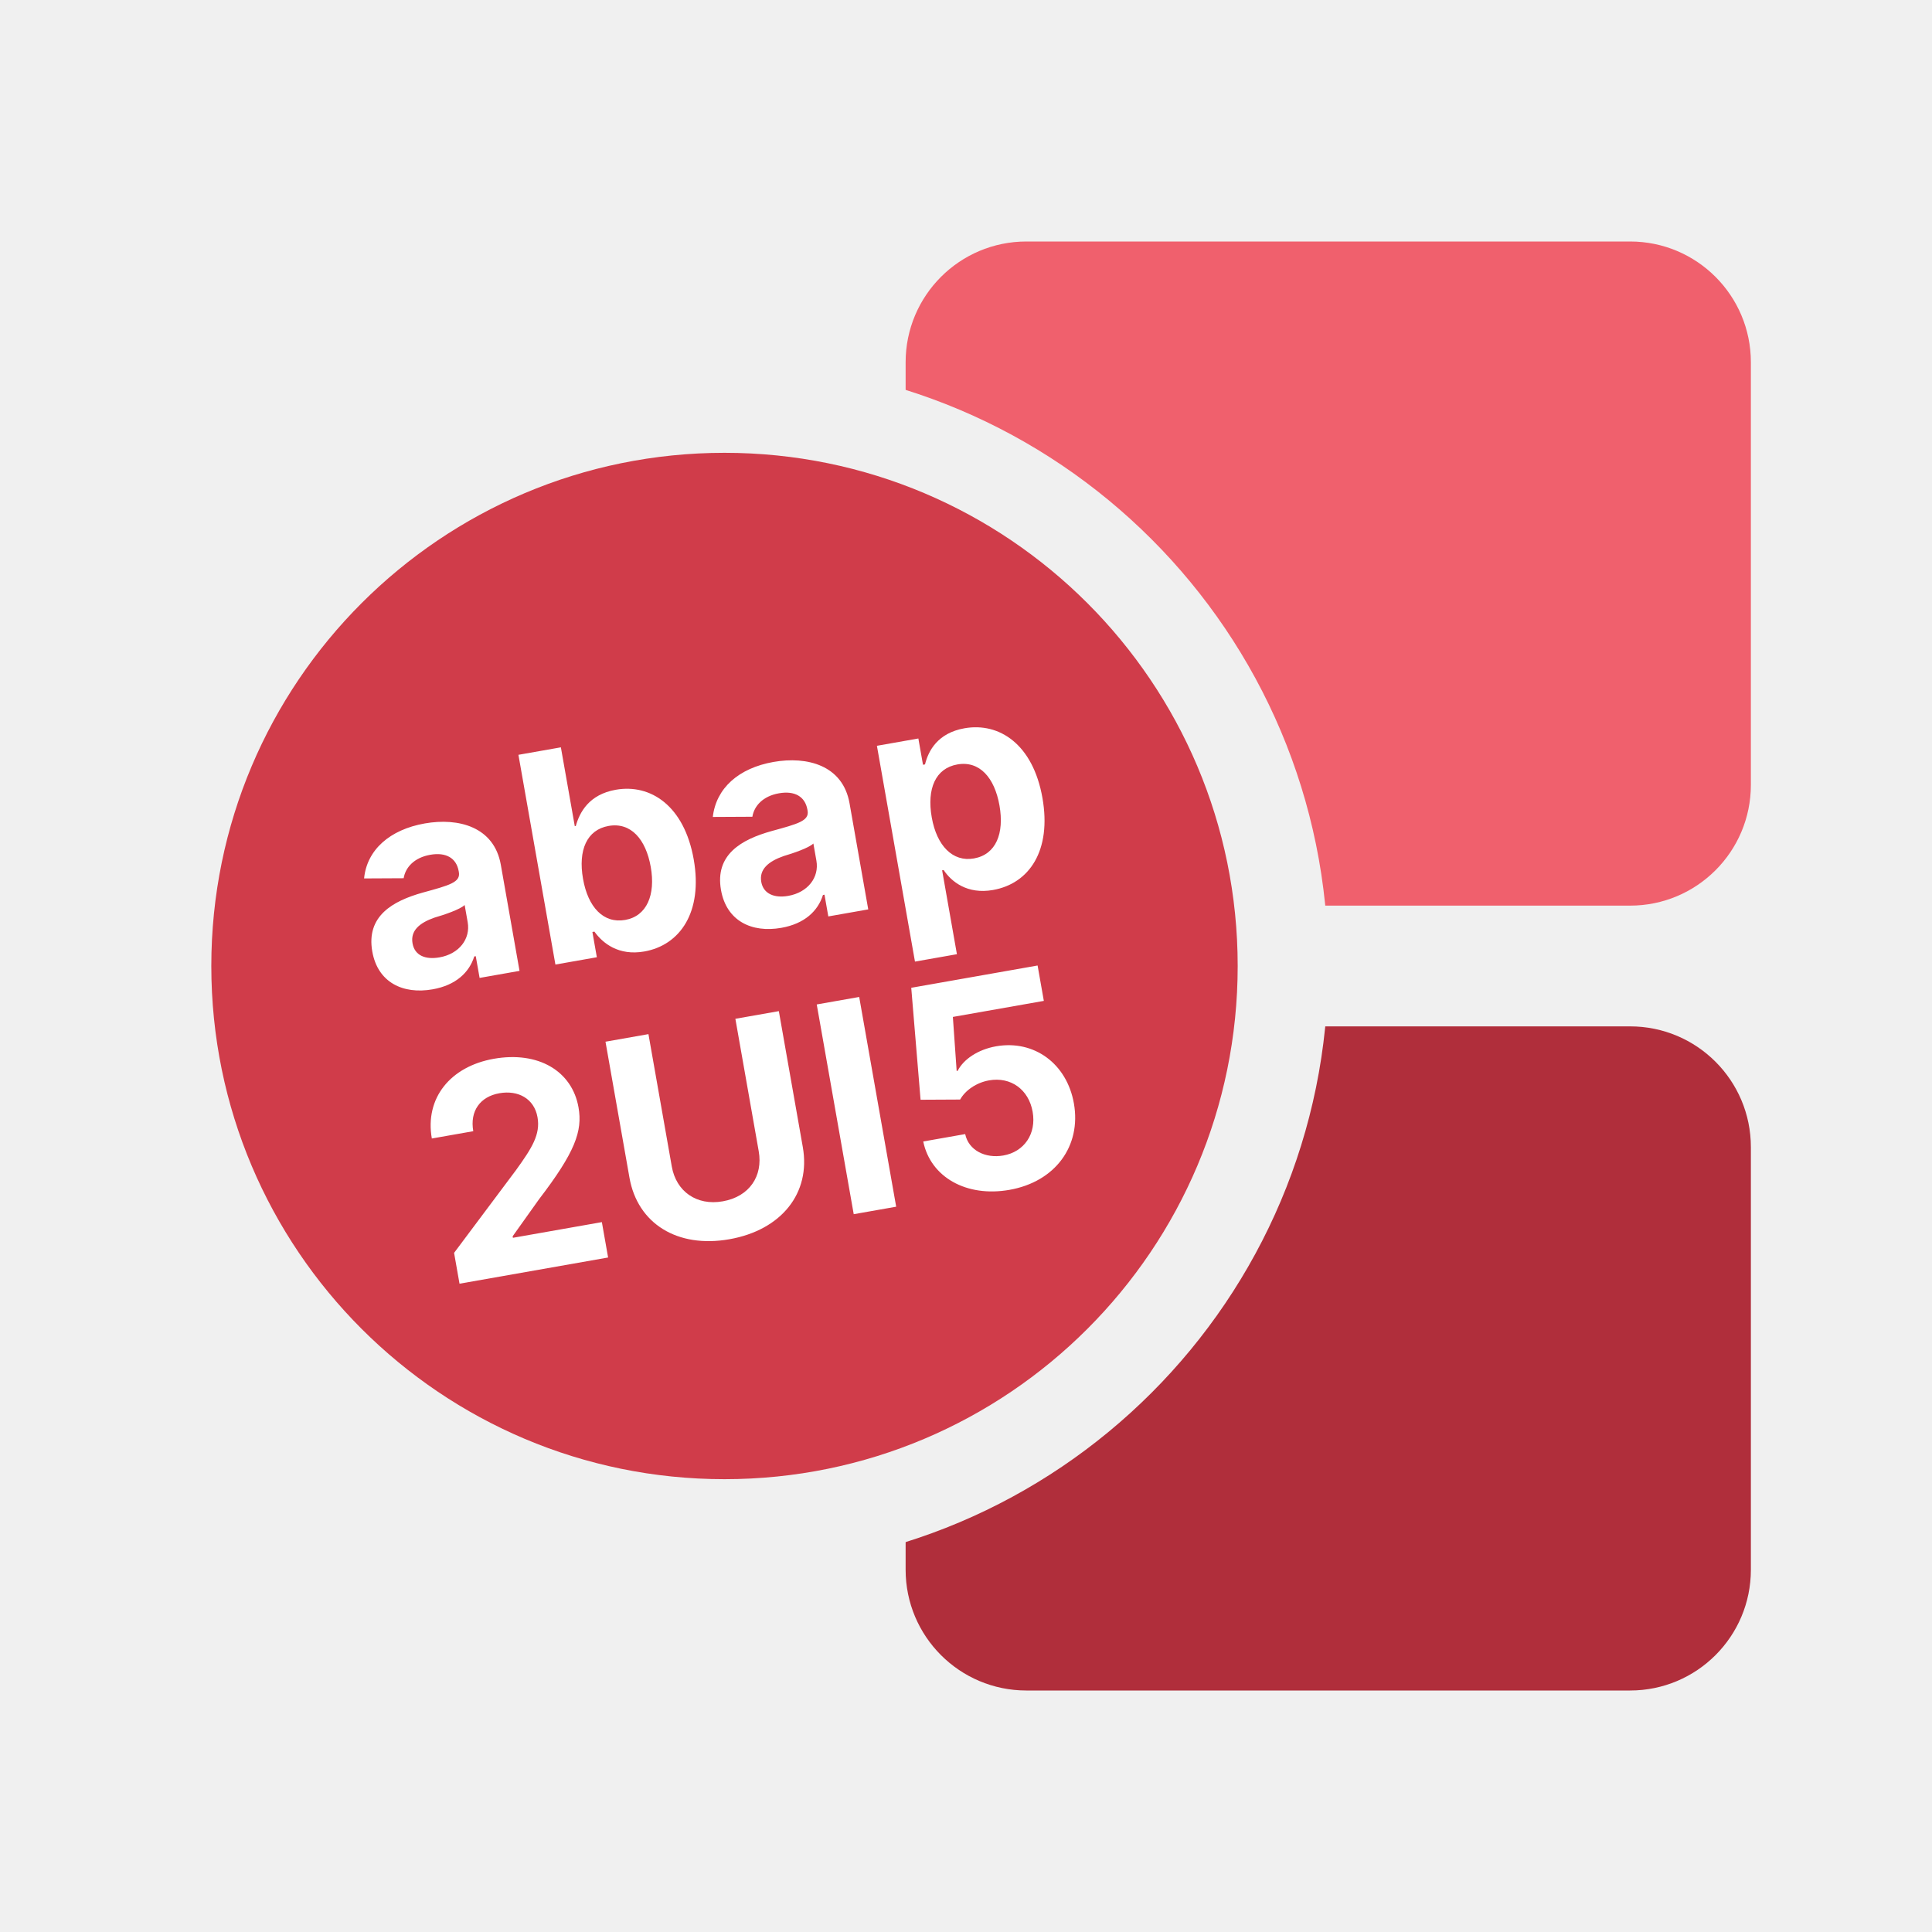
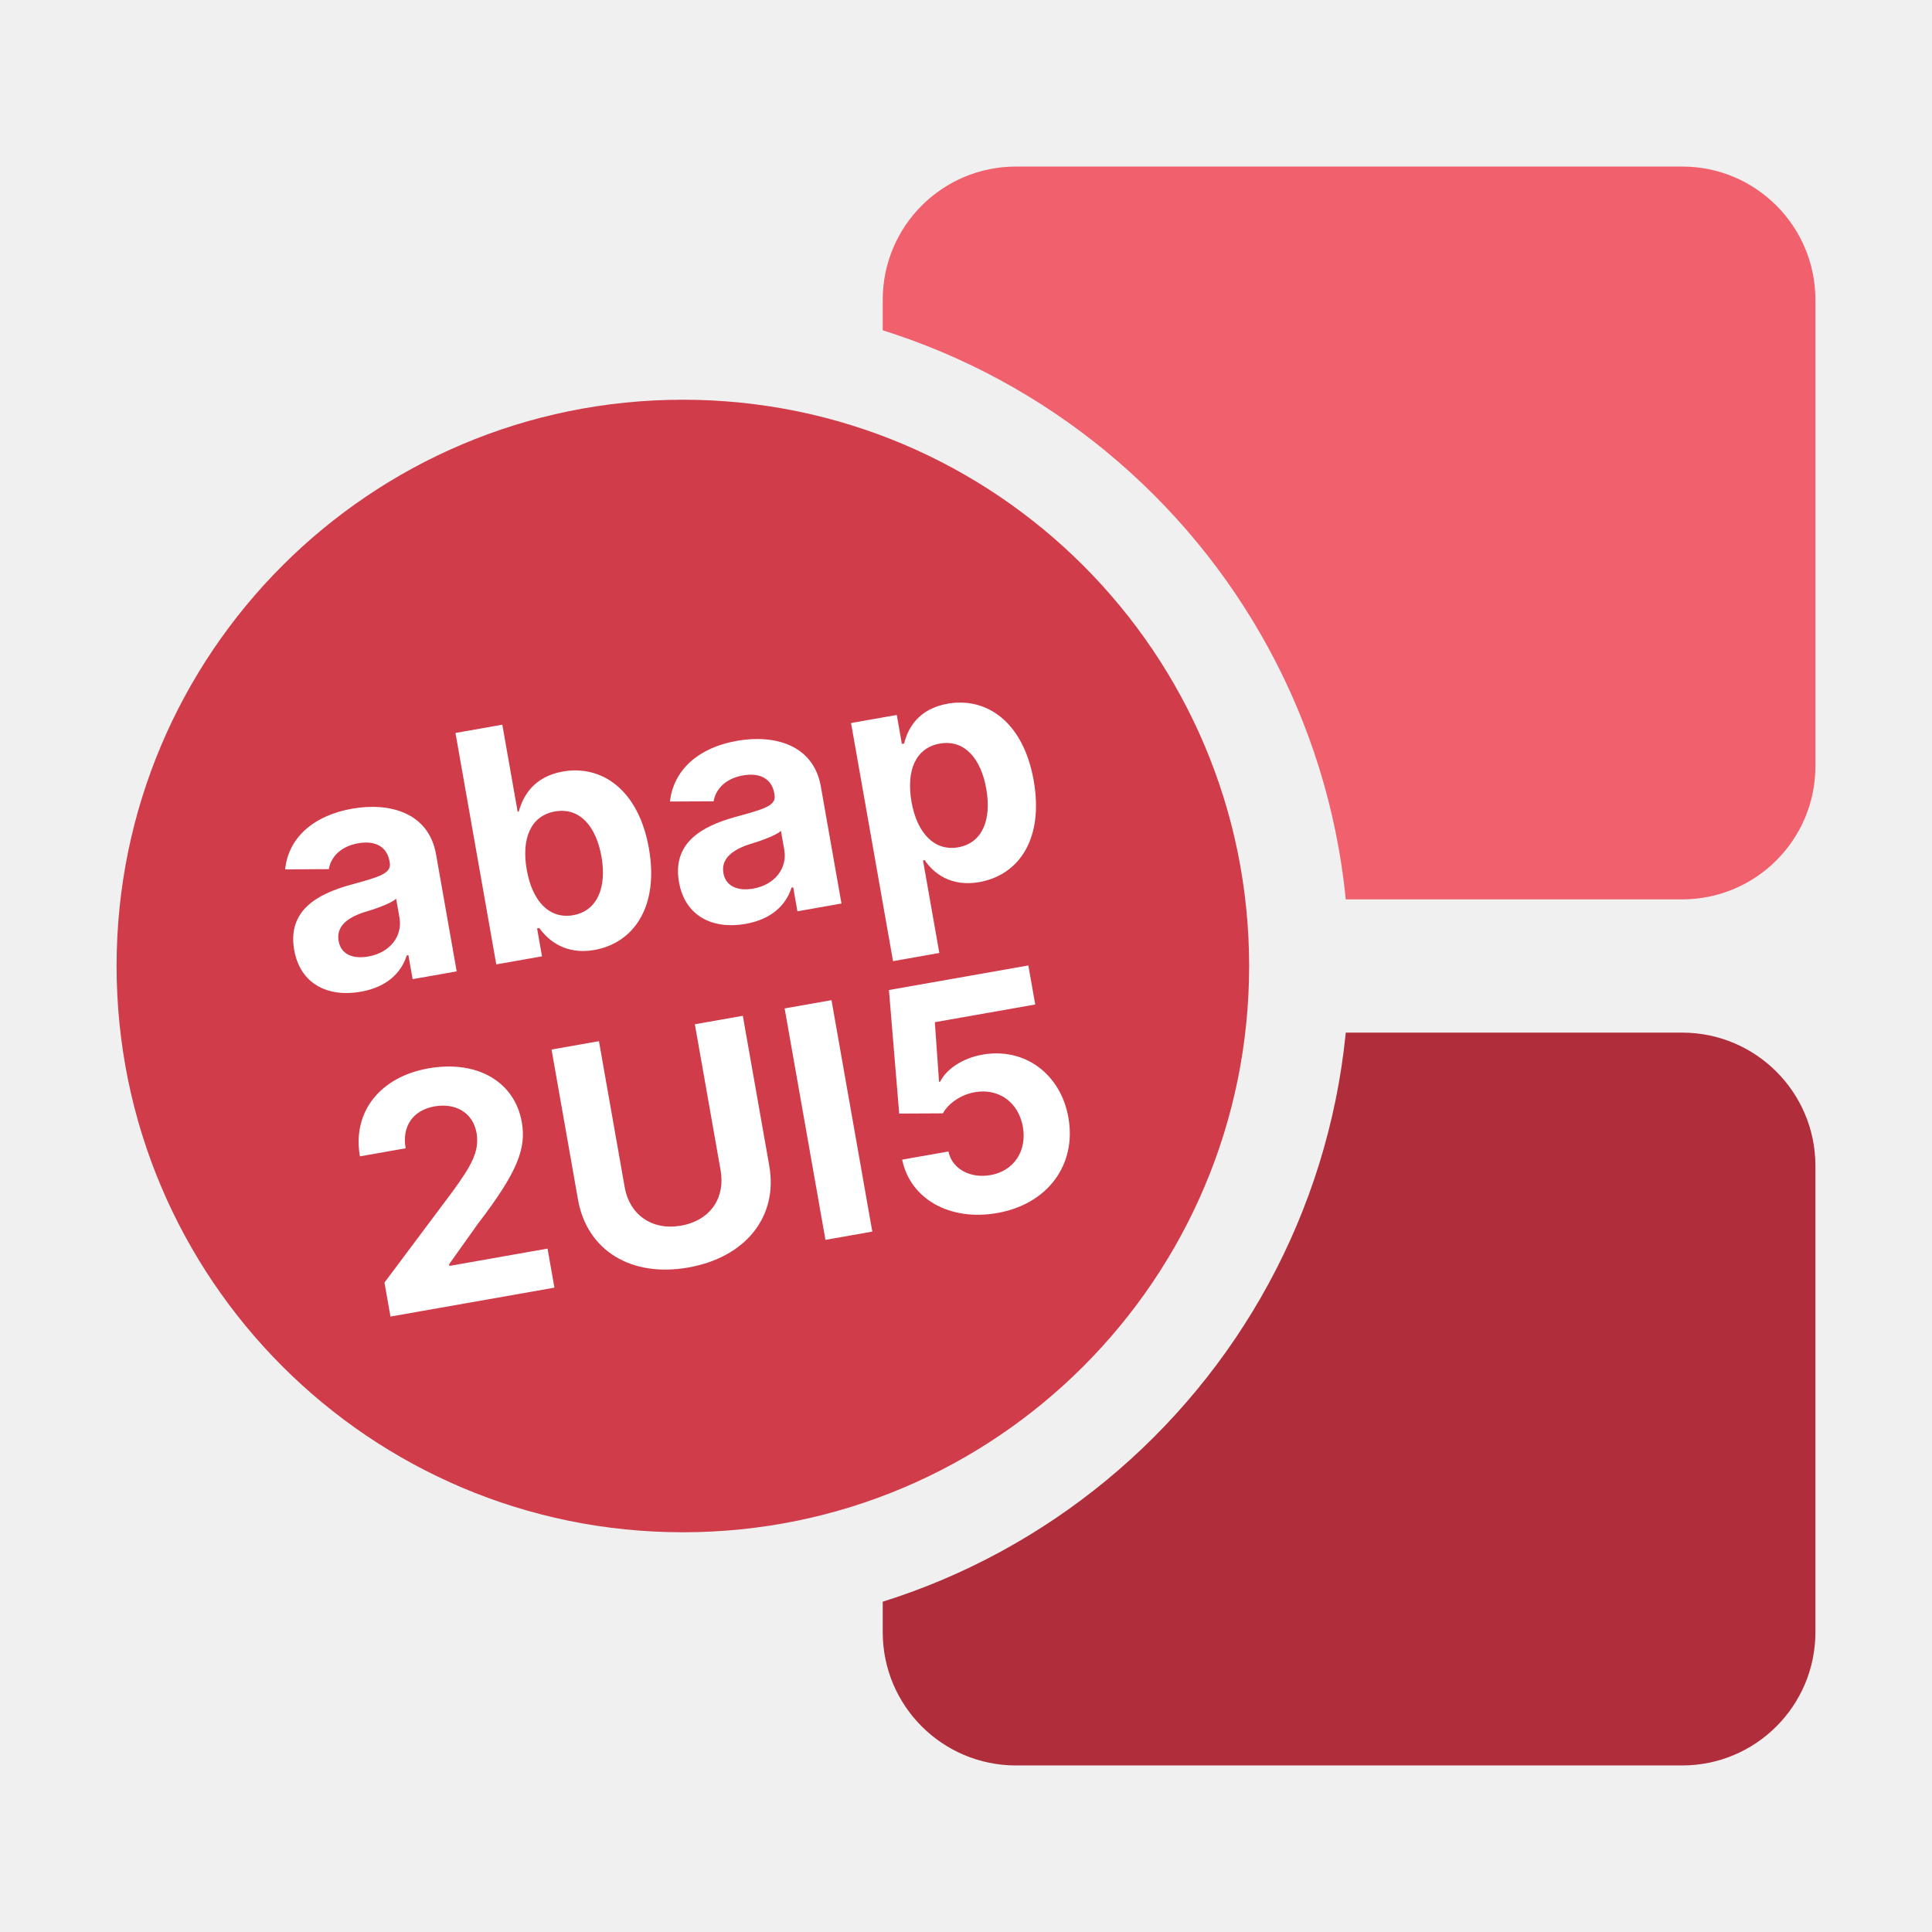
- <svg xmlns="http://www.w3.org/2000/svg" viewBox="0 0 64 64" role="img" aria-label="abap2UI5 addons">
+ <svg xmlns="http://www.w3.org/2000/svg" viewBox="3.5 3 58 58" role="img" aria-label="abap2UI5 addons">
  <defs>
    <mask id="m">
      <rect width="64" height="64" fill="#fff" />
      <circle cx="24" cy="32" r="20" fill="#000" />
    </mask>
  </defs>
  <g mask="url(#m)">
    <rect x="30" y="8" width="28" height="22" rx="4" fill="#f0606d" />
    <rect x="30" y="34" width="28" height="22" rx="4" fill="#b02e3b" />
  </g>
  <g transform="translate(24 32) scale(17)">
    <circle r="1" fill="#d03c4a" />
    <path transform="rotate(-10)" fill="#fff" d="M-0.568 -0.054C-0.522 -0.054 -0.492 -0.074 -0.477 -0.103H-0.474V-0.06H-0.395V-0.27C-0.395 -0.345 -0.46 -0.375 -0.527 -0.375C-0.596 -0.375 -0.647 -0.344 -0.662 -0.29L-0.586 -0.277C-0.579 -0.297 -0.559 -0.313 -0.527 -0.313C-0.496 -0.313 -0.478 -0.298 -0.478 -0.272V-0.27C-0.478 -0.25 -0.5 -0.248 -0.554 -0.243C-0.615 -0.237 -0.671 -0.217 -0.671 -0.147C-0.671 -0.086 -0.627 -0.054 -0.568 -0.054ZM-0.544 -0.113C-0.572 -0.113 -0.591 -0.125 -0.591 -0.149C-0.591 -0.174 -0.571 -0.186 -0.54 -0.191C-0.521 -0.193 -0.488 -0.198 -0.478 -0.205V-0.171C-0.478 -0.138 -0.505 -0.113 -0.544 -0.113ZM-0.149 -0.055C-0.078 -0.055 -0.023 -0.111 -0.023 -0.215C-0.023 -0.321 -0.08 -0.375 -0.149 -0.375C-0.202 -0.375 -0.226 -0.344 -0.238 -0.319H-0.24V-0.475H-0.324V-0.06H-0.242V-0.11H-0.238C-0.226 -0.085 -0.2 -0.055 -0.149 -0.055ZM-0.175 -0.122C-0.218 -0.122 -0.242 -0.159 -0.242 -0.215C-0.242 -0.272 -0.218 -0.308 -0.175 -0.308C-0.131 -0.308 -0.108 -0.27 -0.108 -0.215C-0.108 -0.16 -0.132 -0.122 -0.175 -0.122ZM0.122 -0.054C0.168 -0.054 0.198 -0.074 0.213 -0.103H0.216V-0.06H0.295V-0.27C0.295 -0.345 0.23 -0.375 0.163 -0.375C0.094 -0.375 0.044 -0.344 0.028 -0.29L0.104 -0.277C0.111 -0.297 0.131 -0.313 0.163 -0.313C0.194 -0.313 0.212 -0.298 0.212 -0.272V-0.27C0.212 -0.25 0.19 -0.248 0.136 -0.243C0.075 -0.237 0.019 -0.217 0.019 -0.147C0.019 -0.086 0.063 -0.054 0.122 -0.054ZM0.146 -0.113C0.119 -0.113 0.099 -0.125 0.099 -0.149C0.099 -0.174 0.12 -0.186 0.151 -0.191C0.169 -0.193 0.202 -0.198 0.212 -0.205V-0.171C0.212 -0.138 0.185 -0.113 0.146 -0.113ZM0.367 0.056H0.45V-0.11H0.453C0.464 -0.085 0.49 -0.055 0.541 -0.055C0.613 -0.055 0.667 -0.111 0.667 -0.215C0.667 -0.321 0.61 -0.375 0.541 -0.375C0.488 -0.375 0.464 -0.344 0.453 -0.319H0.449V-0.371H0.367ZM0.515 -0.122C0.473 -0.122 0.448 -0.159 0.448 -0.215C0.448 -0.272 0.472 -0.308 0.515 -0.308C0.559 -0.308 0.582 -0.27 0.582 -0.215C0.582 -0.16 0.559 -0.122 0.515 -0.122ZM-0.616 0.52H-0.322V0.45H-0.498V0.447L-0.435 0.385C-0.35 0.307 -0.328 0.269 -0.328 0.222C-0.328 0.15 -0.386 0.1 -0.474 0.1C-0.56 0.1 -0.62 0.152 -0.62 0.232H-0.538C-0.538 0.192 -0.513 0.168 -0.475 0.168C-0.438 0.168 -0.41 0.19 -0.41 0.227C-0.41 0.261 -0.431 0.284 -0.469 0.321L-0.616 0.459ZM-0.083 0.526C0.02 0.526 0.089 0.465 0.089 0.374V0.105H0.003V0.367C0.003 0.416 -0.03 0.451 -0.083 0.451C-0.135 0.451 -0.169 0.416 -0.169 0.367V0.105H-0.254V0.374C-0.254 0.465 -0.186 0.526 -0.083 0.526ZM0.248 0.105H0.164V0.52H0.248ZM0.471 0.526C0.562 0.526 0.624 0.466 0.624 0.382C0.624 0.303 0.569 0.246 0.494 0.246C0.458 0.246 0.427 0.26 0.412 0.28H0.41L0.421 0.175H0.601V0.105H0.351L0.331 0.323L0.407 0.336C0.42 0.32 0.444 0.309 0.469 0.309C0.512 0.309 0.542 0.34 0.542 0.384C0.542 0.428 0.512 0.458 0.471 0.458C0.435 0.458 0.406 0.436 0.405 0.404H0.322C0.324 0.475 0.386 0.526 0.471 0.526Z" />
  </g>
</svg>
